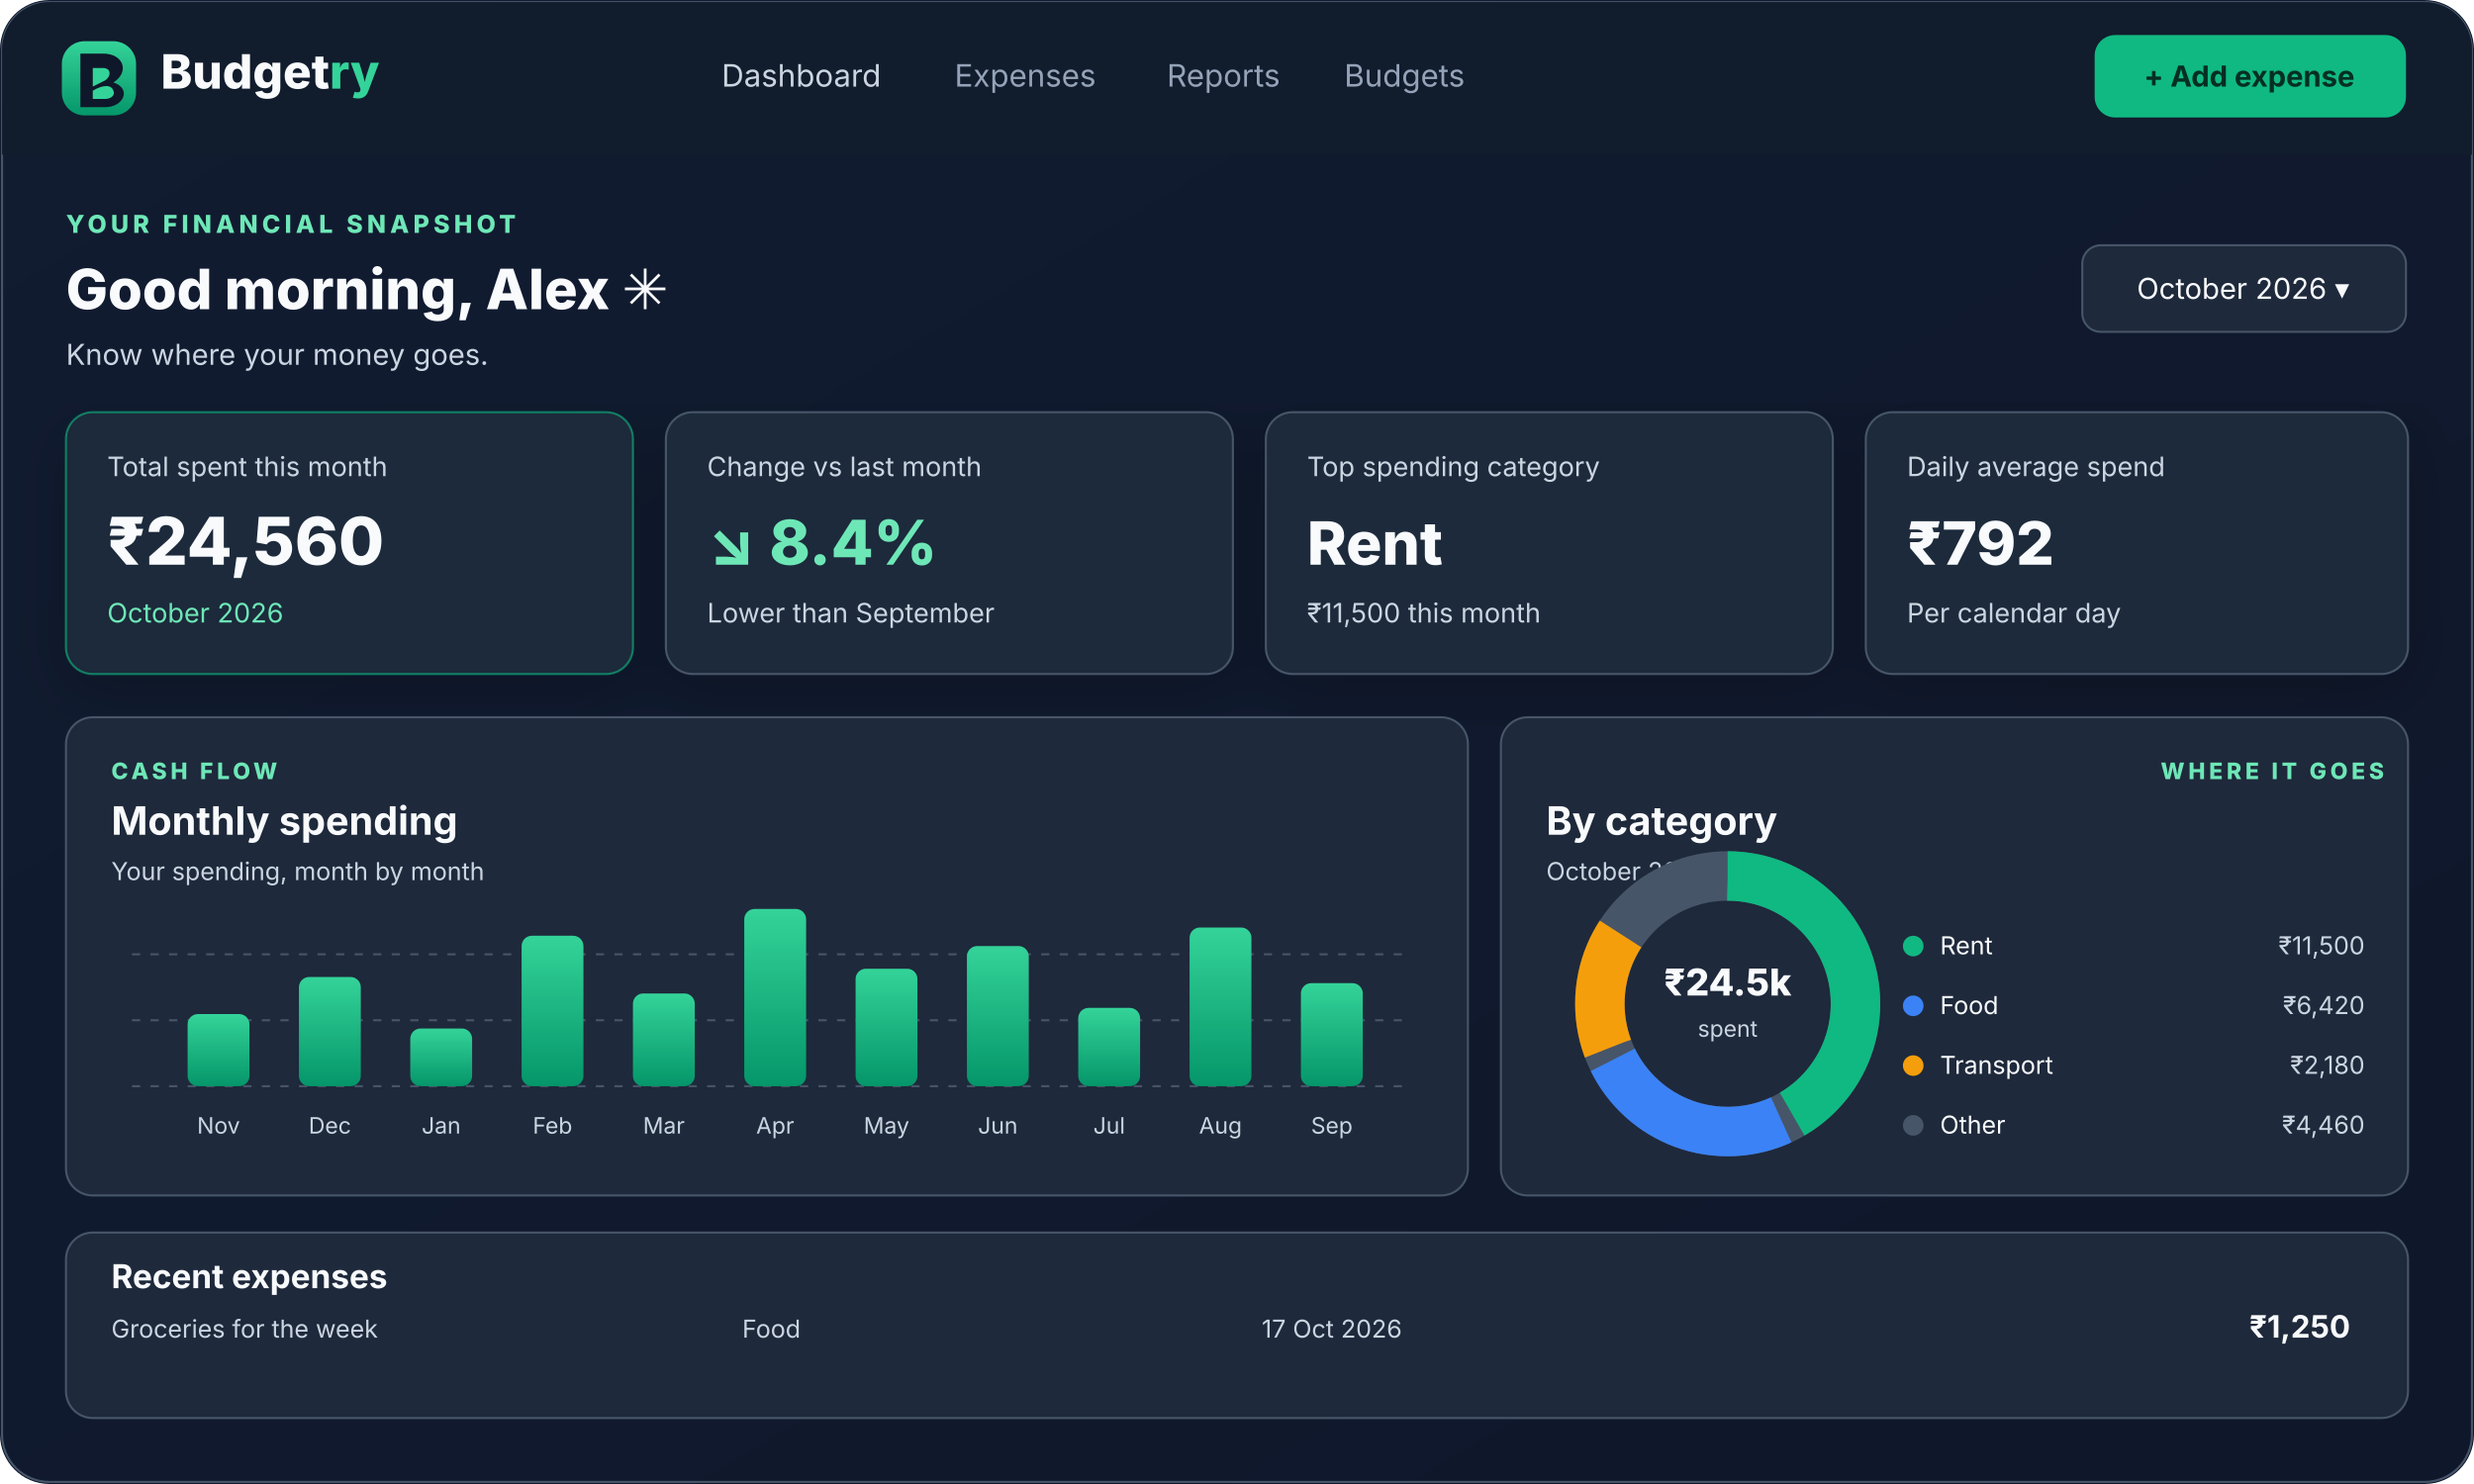
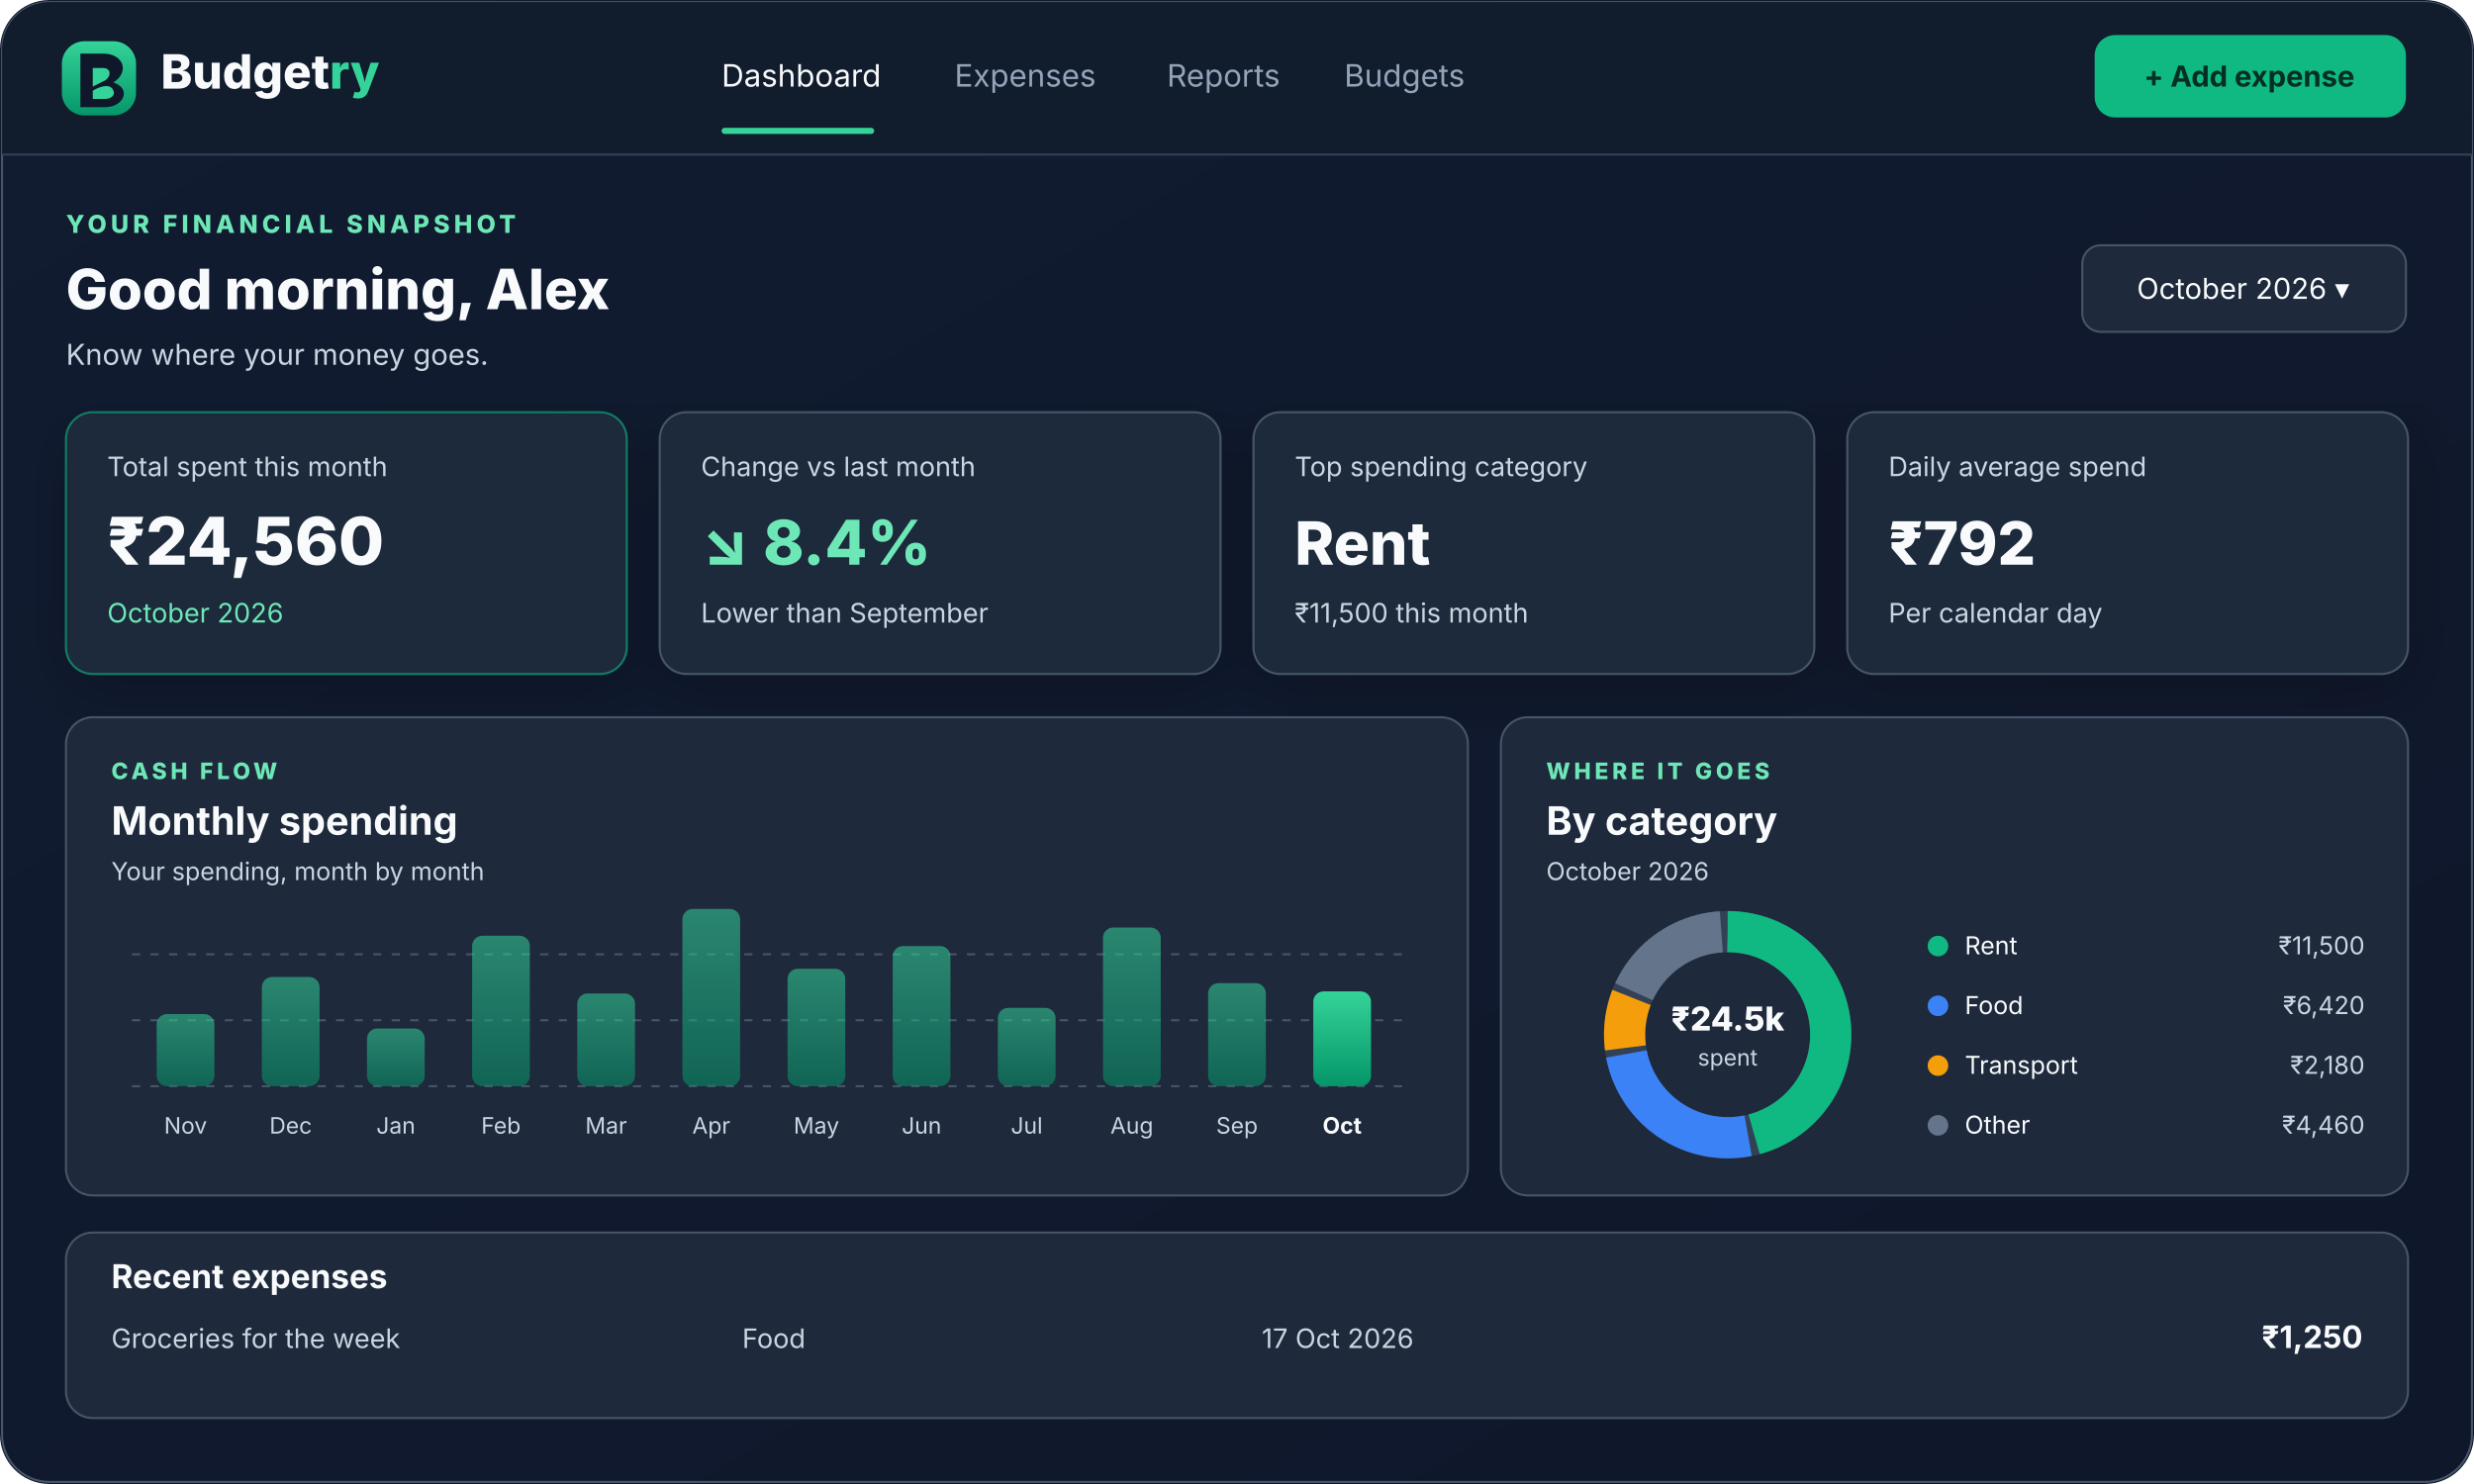
<svg xmlns="http://www.w3.org/2000/svg" width="1200" height="720" viewBox="0 0 1200 720" role="img" aria-labelledby="title desc">
  <defs>
    <linearGradient id="page" x1="0" y1="0" x2="1" y2="1">
      <stop stop-color="#111C31" />
      <stop offset="1" stop-color="#0F172A" />
    </linearGradient>
    <linearGradient id="emerald" x1="0" y1="0" x2="0" y2="1">
      <stop stop-color="#34D399" />
      <stop offset="1" stop-color="#059669" />
    </linearGradient>
+     <linearGradient id="emeraldDim" x1="0" y1="0" x2="0" y2="1">
+       <stop stop-color="#34D399" stop-opacity=".55" />
+       <stop offset="1" stop-color="#059669" stop-opacity=".55" />
+     </linearGradient>
    <filter id="shadow" x="-10%" y="-10%" width="120%" height="130%">
      <feDropShadow dx="0" dy="8" stdDeviation="14" flood-color="#020617" flood-opacity=".22" />
    </filter>
  </defs>
  <rect width="1200" height="720" rx="24" fill="url(#page)" />
  <rect x="1" y="1" width="1198" height="718" rx="23" fill="none" stroke="#475569" />
  <rect x="1" y="1" width="1198" height="74" rx="23" fill="#111C2D" />
  <path d="M1 53V75H1199V53" fill="#111C2D" />
+   <path d="M1 75H1199" stroke="#334155" />
  <rect x="30" y="20" width="36" height="36" rx="11" fill="url(#emerald)" />
  <path d="M39 26h11c10 0 13 9 5 14 9 3 5 12-4 12H39z" fill="#0F172A" />
  <path d="M45 33h5c4 0 4 4 1 6l-6 3zm0 11c5-3 9-3 10 0 1 2-1 4-4 4h-6z" fill="#34D399" />
  <text x="78" y="43" font-family="Inter,Arial,sans-serif" font-size="23" font-weight="800" fill="#F8FAFC">Budget<tspan fill="#34D399">ry</tspan>
  </text>
-   <text x="350" y="42" font-family="Inter,Arial,sans-serif" font-size="15" fill="#CBD5E1">Dashboard</text>
-   <text x="463" y="42" font-family="Inter,Arial,sans-serif" font-size="15" fill="#94A3B8">Expenses</text>
-   <text x="566" y="42" font-family="Inter,Arial,sans-serif" font-size="15" fill="#94A3B8">Reports</text>
-   <text x="652" y="42" font-family="Inter,Arial,sans-serif" font-size="15" fill="#94A3B8">Budgets</text>
+   <g font-family="Inter,Arial,sans-serif" font-size="15">
+     <text x="350" y="42" fill="#F8FAFC">Dashboard</text>
+     <rect x="350" y="62" width="74" height="3" rx="1.5" fill="#34D399" />
+     <text x="463" y="42" fill="#94A3B8">Expenses</text>
+     <text x="566" y="42" fill="#94A3B8">Reports</text>
+     <text x="652" y="42" fill="#94A3B8">Budgets</text>
+   </g>
  <rect x="1016" y="17" width="151" height="40" rx="10" fill="#10B981" />
  <text x="1091" y="42" font-family="Inter,Arial,sans-serif" font-size="14" font-weight="700" text-anchor="middle" fill="#052E24">+ Add expense</text>
  <text x="32" y="113" font-family="Inter,Arial,sans-serif" font-size="12" font-weight="800" letter-spacing="2" fill="#6EE7B7">YOUR FINANCIAL SNAPSHOT</text>
-   <text x="32" y="150" font-family="Inter,Arial,sans-serif" font-size="27" font-weight="800" fill="#F8FAFC">Good morning, Alex ✳</text>
+   <text x="32" y="150" font-family="Inter,Arial,sans-serif" font-size="27" font-weight="800" fill="#F8FAFC">Good morning, Alex</text>
  <text x="32" y="177" font-family="Inter,Arial,sans-serif" font-size="14" fill="#CBD5E1">Know where your money goes.</text>
  <rect x="1010" y="119" width="157" height="42" rx="9" fill="#1E293B" stroke="#475569" />
  <text x="1088" y="145" font-family="Inter,Arial,sans-serif" font-size="14" text-anchor="middle" fill="#F8FAFC">October 2026  ▾</text>
  <g filter="url(#shadow)">
-     <rect x="32" y="200" width="275" height="127" rx="13" fill="#1E293B" stroke="#10B981" stroke-opacity=".6" />
-     <rect x="323" y="200" width="275" height="127" rx="13" fill="#1E293B" stroke="#475569" />
-     <rect x="614" y="200" width="275" height="127" rx="13" fill="#1E293B" stroke="#475569" />
-     <rect x="905" y="200" width="263" height="127" rx="13" fill="#1E293B" stroke="#475569" />
+     <rect x="32" y="200" width="272" height="127" rx="13" fill="#1E293B" stroke="#10B981" stroke-opacity=".6" />
+     <rect x="320" y="200" width="272" height="127" rx="13" fill="#1E293B" stroke="#475569" />
+     <rect x="608" y="200" width="272" height="127" rx="13" fill="#1E293B" stroke="#475569" />
+     <rect x="896" y="200" width="272" height="127" rx="13" fill="#1E293B" stroke="#475569" />
  </g>
  <g font-family="Inter,Arial,sans-serif">
    <text x="52" y="231" font-size="13" fill="#CBD5E1">Total spent this month</text>
    <text x="52" y="274" font-size="32" font-weight="800" fill="#F8FAFC">₹24,560</text>
    <text x="52" y="302" font-size="13" fill="#6EE7B7">October 2026</text>
-     <text x="343" y="231" font-size="13" fill="#CBD5E1">Change vs last month</text>
-     <text x="343" y="274" font-size="30" font-weight="800" fill="#6EE7B7">↘ 8.4%</text>
-     <text x="343" y="302" font-size="13" fill="#CBD5E1">Lower than September</text>
-     <text x="634" y="231" font-size="13" fill="#CBD5E1">Top spending category</text>
-     <text x="634" y="274" font-size="29" font-weight="800" fill="#F8FAFC">Rent</text>
-     <text x="634" y="302" font-size="13" fill="#CBD5E1">₹11,500 this month</text>
-     <text x="925" y="231" font-size="13" fill="#CBD5E1">Daily average spend</text>
-     <text x="925" y="274" font-size="29" font-weight="800" fill="#F8FAFC">₹792</text>
-     <text x="925" y="302" font-size="13" fill="#CBD5E1">Per calendar day</text>
+     <text x="340" y="231" font-size="13" fill="#CBD5E1">Change vs last month</text>
+     <text x="340" y="274" font-size="30" font-weight="800" fill="#6EE7B7">↘ 8.4%</text>
+     <text x="340" y="302" font-size="13" fill="#CBD5E1">Lower than September</text>
+     <text x="628" y="231" font-size="13" fill="#CBD5E1">Top spending category</text>
+     <text x="628" y="274" font-size="29" font-weight="800" fill="#F8FAFC">Rent</text>
+     <text x="628" y="302" font-size="13" fill="#CBD5E1">₹11,500 this month</text>
+     <text x="916" y="231" font-size="13" fill="#CBD5E1">Daily average spend</text>
+     <text x="916" y="274" font-size="29" font-weight="800" fill="#F8FAFC">₹792</text>
+     <text x="916" y="302" font-size="13" fill="#CBD5E1">Per calendar day</text>
  </g>
  <rect x="32" y="348" width="680" height="232" rx="13" fill="#1E293B" stroke="#475569" />
  <rect x="728" y="348" width="440" height="232" rx="13" fill="#1E293B" stroke="#475569" />
  <g font-family="Inter,Arial,sans-serif">
    <text x="54" y="378" font-size="11" font-weight="800" letter-spacing="1.8" fill="#6EE7B7">CASH FLOW</text>
-     <text x="54" y="405" font-size="19" font-weight="750" fill="#F8FAFC">Monthly spending</text>
+     <text x="54" y="405" font-size="19" font-weight="700" fill="#F8FAFC">Monthly spending</text>
    <text x="54" y="427" font-size="12" fill="#CBD5E1">Your spending, month by month</text>
-     <text x="1048" y="378" font-size="11" font-weight="800" letter-spacing="1.8" fill="#6EE7B7">WHERE IT GOES</text>
-     <text x="750" y="405" font-size="19" font-weight="750" fill="#F8FAFC">By category</text>
+     <text x="750" y="378" font-size="11" font-weight="800" letter-spacing="1.8" fill="#6EE7B7">WHERE IT GOES</text>
+     <text x="750" y="405" font-size="19" font-weight="700" fill="#F8FAFC">By category</text>
    <text x="750" y="427" font-size="12" fill="#CBD5E1">October 2026</text>
  </g>
  <g stroke="#475569" stroke-dasharray="4 5" stroke-width="1">
    <path d="M64 463H682M64 495H682M64 527H682" />
  </g>
-   <g fill="url(#emerald)">
-     <rect x="91" y="492" width="30" height="35" rx="5" />
-     <rect x="145" y="474" width="30" height="53" rx="5" />
-     <rect x="199" y="499" width="30" height="28" rx="5" />
-     <rect x="253" y="454" width="30" height="73" rx="5" />
-     <rect x="307" y="482" width="30" height="45" rx="5" />
-     <rect x="361" y="441" width="30" height="86" rx="5" />
-     <rect x="415" y="470" width="30" height="57" rx="5" />
-     <rect x="469" y="459" width="30" height="68" rx="5" />
-     <rect x="523" y="489" width="30" height="38" rx="5" />
-     <rect x="577" y="450" width="30" height="77" rx="5" />
-     <rect x="631" y="477" width="30" height="50" rx="5" />
+   <rect x="76" y="492" width="28" height="35" rx="5" fill="url(#emeraldDim)" />
+   <rect x="127" y="474" width="28" height="53" rx="5" fill="url(#emeraldDim)" />
+   <rect x="178" y="499" width="28" height="28" rx="5" fill="url(#emeraldDim)" />
+   <rect x="229" y="454" width="28" height="73" rx="5" fill="url(#emeraldDim)" />
+   <rect x="280" y="482" width="28" height="45" rx="5" fill="url(#emeraldDim)" />
+   <rect x="331" y="441" width="28" height="86" rx="5" fill="url(#emeraldDim)" />
+   <rect x="382" y="470" width="28" height="57" rx="5" fill="url(#emeraldDim)" />
+   <rect x="433" y="459" width="28" height="68" rx="5" fill="url(#emeraldDim)" />
+   <rect x="484" y="489" width="28" height="38" rx="5" fill="url(#emeraldDim)" />
+   <rect x="535" y="450" width="28" height="77" rx="5" fill="url(#emeraldDim)" />
+   <rect x="586" y="477" width="28" height="50" rx="5" fill="url(#emeraldDim)" />
+   <rect x="637" y="481" width="28" height="46" rx="5" fill="url(#emerald)" />
+   <g font-family="Inter,Arial,sans-serif" font-size="11" fill="#CBD5E1" text-anchor="middle">
+     <text x="90" y="550">Nov</text>
+     <text x="141" y="550">Dec</text>
+     <text x="192" y="550">Jan</text>
+     <text x="243" y="550">Feb</text>
+     <text x="294" y="550">Mar</text>
+     <text x="345" y="550">Apr</text>
+     <text x="396" y="550">May</text>
+     <text x="447" y="550">Jun</text>
+     <text x="498" y="550">Jul</text>
+     <text x="549" y="550">Aug</text>
+     <text x="600" y="550">Sep</text>
+     <text x="651" y="550" font-weight="700" fill="#F8FAFC">Oct</text>
  </g>
-   <g font-family="Inter,Arial,sans-serif" font-size="11" fill="#CBD5E1" text-anchor="middle">
-     <text x="106" y="550">Nov</text>
-     <text x="160" y="550">Dec</text>
-     <text x="214" y="550">Jan</text>
-     <text x="268" y="550">Feb</text>
-     <text x="322" y="550">Mar</text>
-     <text x="376" y="550">Apr</text>
-     <text x="430" y="550">May</text>
-     <text x="484" y="550">Jun</text>
-     <text x="538" y="550">Jul</text>
-     <text x="592" y="550">Aug</text>
-     <text x="646" y="550">Sep</text>
+   <g fill="none" stroke-width="20" transform="rotate(-90 838 502)">
+     <circle cx="838" cy="502" r="50" stroke="#334155" />
+     <circle cx="838" cy="502" r="50" stroke="#10B981" stroke-dasharray="144.1 314.16" />
+     <circle cx="838" cy="502" r="50" stroke="#3B82F6" stroke-dasharray="79.1 314.16" stroke-dashoffset="-147.1" />
+     <circle cx="838" cy="502" r="50" stroke="#F59E0B" stroke-dasharray="24.9 314.16" stroke-dashoffset="-229.2" />
+     <circle cx="838" cy="502" r="50" stroke="#64748B" stroke-dasharray="54 314.16" stroke-dashoffset="-257.1" />
  </g>
-   <circle cx="838" cy="487" r="62" fill="none" stroke="#475569" stroke-width="24" />
-   <circle cx="838" cy="487" r="62" fill="none" stroke="#10B981" stroke-width="24" stroke-dasharray="162 390" transform="rotate(-90 838 487)" />
-   <circle cx="838" cy="487" r="62" fill="none" stroke="#3B82F6" stroke-width="24" stroke-dasharray="96 390" stroke-dashoffset="-168" transform="rotate(-90 838 487)" />
-   <circle cx="838" cy="487" r="62" fill="none" stroke="#F59E0B" stroke-width="24" stroke-dasharray="58 390" stroke-dashoffset="-270" transform="rotate(-90 838 487)" />
  <g font-family="Inter,Arial,sans-serif" text-anchor="middle">
-     <text x="838" y="483" font-size="18" font-weight="800" fill="#F8FAFC">₹24.5k</text>
-     <text x="838" y="503" font-size="11" fill="#CBD5E1">spent</text>
+     <text x="838" y="500" font-size="16" font-weight="800" fill="#F8FAFC">₹24.5k</text>
+     <text x="838" y="517" font-size="11" fill="#CBD5E1">spent</text>
  </g>
  <g font-family="Inter,Arial,sans-serif" font-size="12">
-     <circle cx="928" cy="459" r="5" fill="#10B981" />
-     <text x="941" y="463" fill="#F8FAFC">Rent</text>
+     <circle cx="940" cy="459" r="5" fill="#10B981" />
+     <text x="953" y="463" fill="#F8FAFC">Rent</text>
    <text x="1147" y="463" text-anchor="end" fill="#CBD5E1">₹11,500</text>
-     <circle cx="928" cy="488" r="5" fill="#3B82F6" />
-     <text x="941" y="492" fill="#F8FAFC">Food</text>
+     <circle cx="940" cy="488" r="5" fill="#3B82F6" />
+     <text x="953" y="492" fill="#F8FAFC">Food</text>
    <text x="1147" y="492" text-anchor="end" fill="#CBD5E1">₹6,420</text>
-     <circle cx="928" cy="517" r="5" fill="#F59E0B" />
-     <text x="941" y="521" fill="#F8FAFC">Transport</text>
+     <circle cx="940" cy="517" r="5" fill="#F59E0B" />
+     <text x="953" y="521" fill="#F8FAFC">Transport</text>
    <text x="1147" y="521" text-anchor="end" fill="#CBD5E1">₹2,180</text>
-     <circle cx="928" cy="546" r="5" fill="#475569" />
-     <text x="941" y="550" fill="#F8FAFC">Other</text>
+     <circle cx="940" cy="546" r="5" fill="#64748B" />
+     <text x="953" y="550" fill="#F8FAFC">Other</text>
    <text x="1147" y="550" text-anchor="end" fill="#CBD5E1">₹4,460</text>
  </g>
  <rect x="32" y="598" width="1136" height="90" rx="13" fill="#1E293B" stroke="#475569" />
-   <text x="54" y="625" font-family="Inter,Arial,sans-serif" font-size="16" font-weight="750" fill="#F8FAFC">Recent expenses</text>
-   <text x="54" y="649" font-family="Inter,Arial,sans-serif" font-size="12" fill="#CBD5E1">Groceries for the week</text>
-   <text x="360" y="649" font-family="Inter,Arial,sans-serif" font-size="12" fill="#CBD5E1">Food</text>
-   <text x="612" y="649" font-family="Inter,Arial,sans-serif" font-size="12" fill="#CBD5E1">17 Oct 2026</text>
-   <text x="1140" y="649" font-family="Inter,Arial,sans-serif" font-size="15" font-weight="750" text-anchor="end" fill="#F8FAFC">₹1,250</text>
+   <text x="54" y="625" font-family="Inter,Arial,sans-serif" font-size="16" font-weight="700" fill="#F8FAFC">Recent expenses</text>
+   <g font-family="Inter,Arial,sans-serif" font-size="13" fill="#CBD5E1">
+     <text x="54" y="654">Groceries for the week</text>
+     <text x="360" y="654">Food</text>
+     <text x="612" y="654">17 Oct 2026</text>
+   </g>
+   <text x="1146" y="654" font-family="Inter,Arial,sans-serif" font-size="15" font-weight="700" text-anchor="end" fill="#F8FAFC">₹1,250</text>
</svg>
